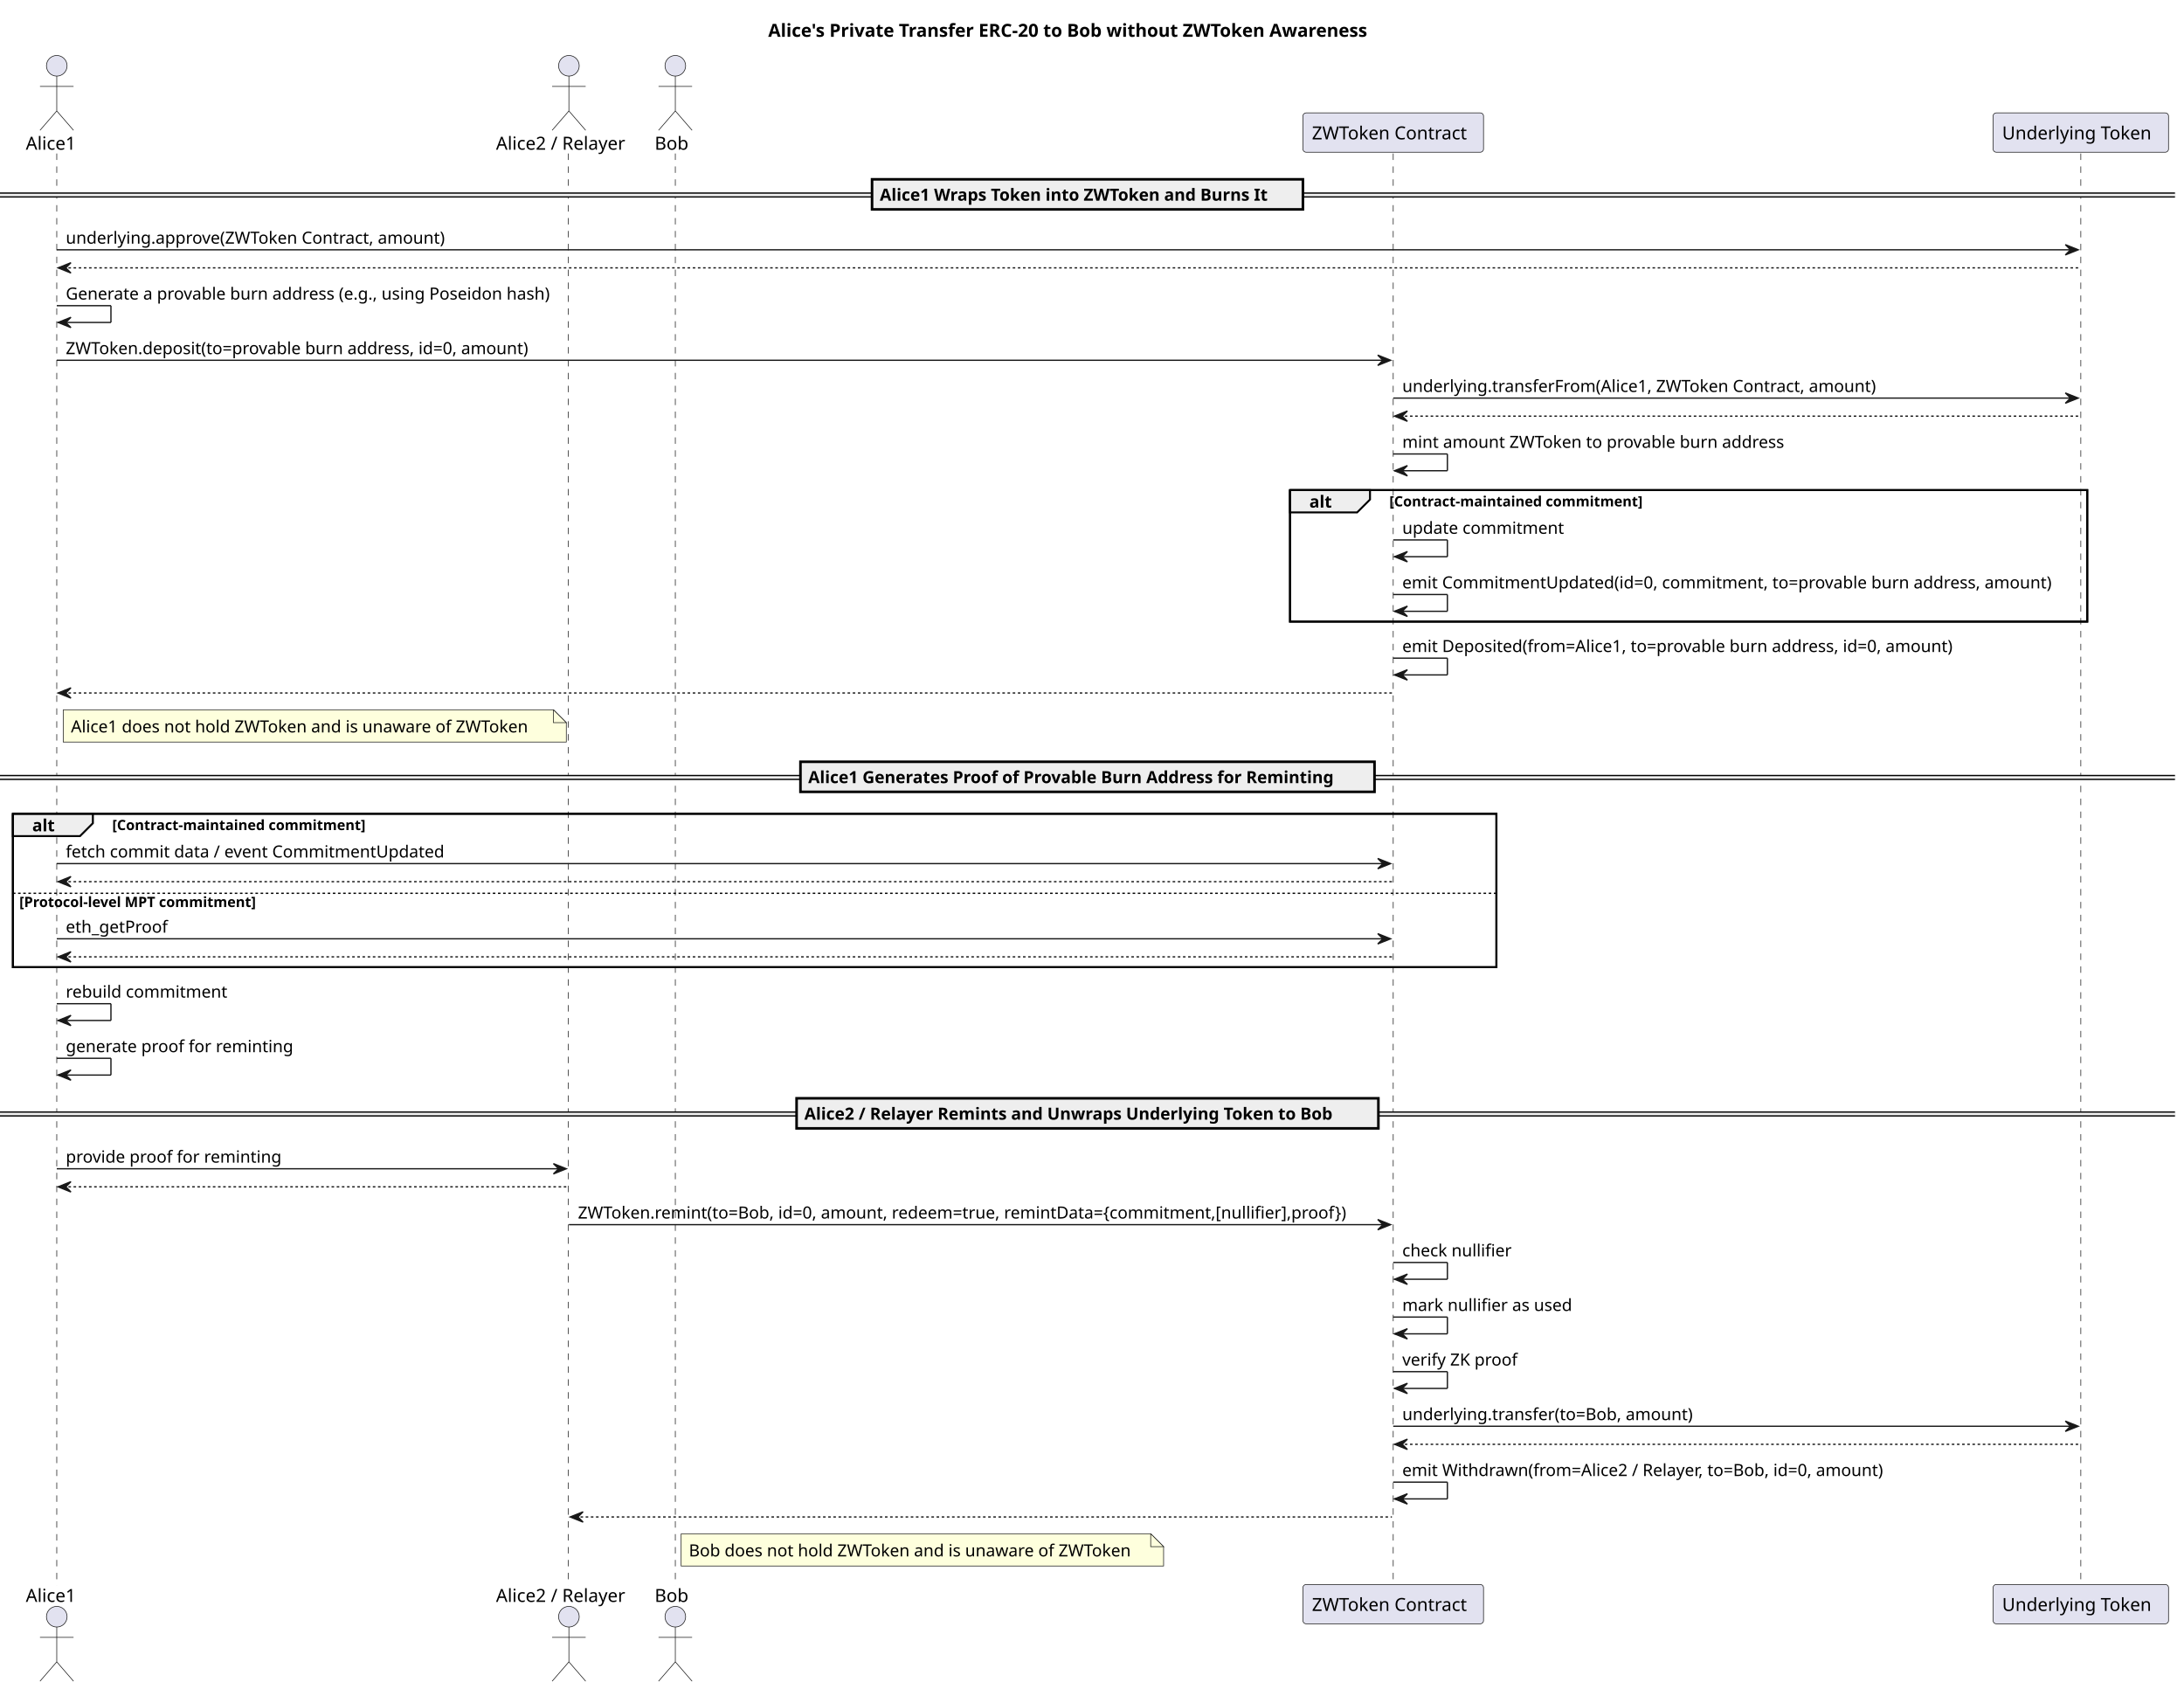
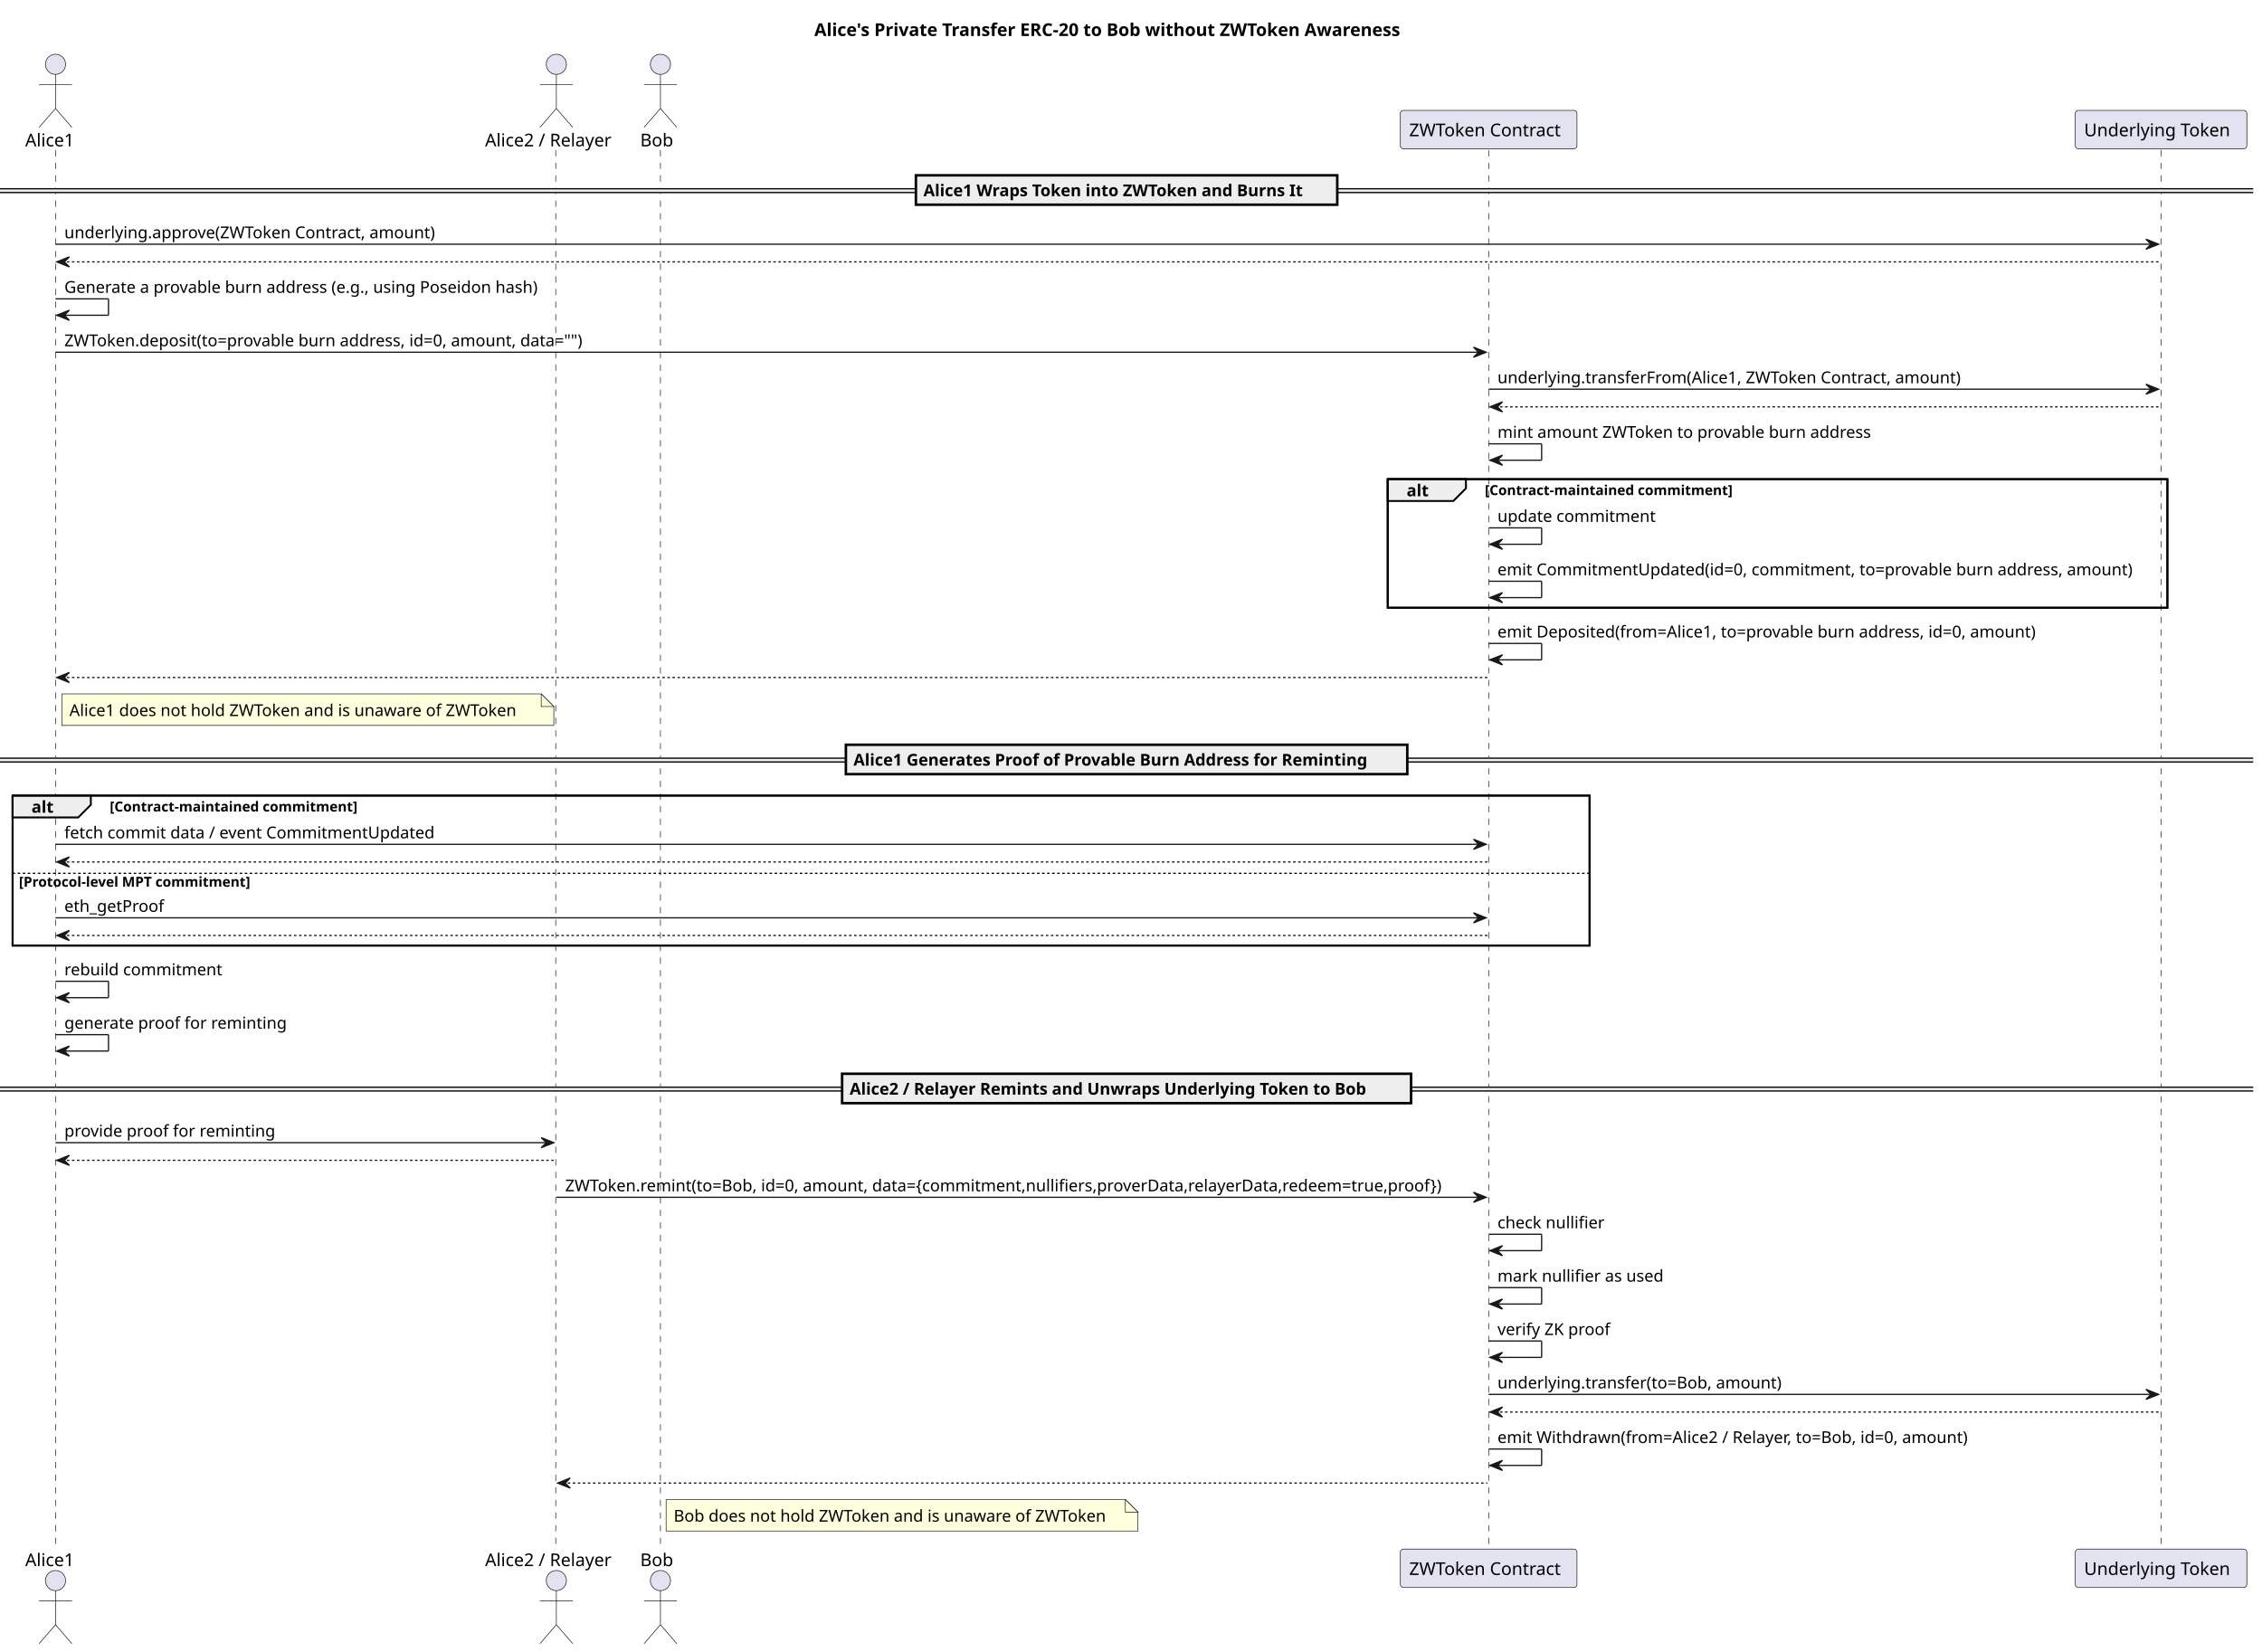
- <svg xmlns="http://www.w3.org/2000/svg" contentStyleType="text/css" height="1309px" preserveAspectRatio="none" style="width:1693px;height:1309px;background:#FFFFFF;" version="1.1" viewBox="0 0 1693 1309" width="1693px" zoomAndPan="magnify">
+ <svg xmlns="http://www.w3.org/2000/svg" contentStyleType="text/css" height="1309px" preserveAspectRatio="none" style="width:1793px;height:1309px;background:#FFFFFF;" version="1.1" viewBox="0 0 1793 1309" width="1793px" zoomAndPan="magnify">
  <defs />
  <g>
-     <text fill="#000000" font-family="sans-serif" font-size="14" font-weight="bold" lengthAdjust="spacing" textLength="494" x="595.5" y="28.535">Alice's Private Transfer ERC-20 to Bob without ZWToken Awareness</text>
-     <rect fill="none" height="101.932" style="stroke:#000000;stroke-width:1.5;" width="618" x="1000" y="379.84" />
-     <rect fill="none" height="118.887" style="stroke:#000000;stroke-width:1.5;" width="1150" x="10" y="630.703" />
+     <text fill="#000000" font-family="sans-serif" font-size="14" font-weight="bold" lengthAdjust="spacing" textLength="494" x="645.5" y="28.535">Alice's Private Transfer ERC-20 to Bob without ZWToken Awareness</text>
+     <rect fill="none" height="101.932" style="stroke:#000000;stroke-width:1.5;" width="618" x="1100" y="379.84" />
+     <rect fill="none" height="118.887" style="stroke:#000000;stroke-width:1.5;" width="1250" x="10" y="630.703" />
    <line style="stroke:#181818;stroke-width:0.5;stroke-dasharray:5.0,5.0;" x1="44" x2="44" y1="118.977" y2="1229.006" />
    <line style="stroke:#181818;stroke-width:0.5;stroke-dasharray:5.0,5.0;" x1="440.5" x2="440.5" y1="118.977" y2="1229.006" />
    <line style="stroke:#181818;stroke-width:0.5;stroke-dasharray:5.0,5.0;" x1="523.5" x2="523.5" y1="118.977" y2="1229.006" />
-     <line style="stroke:#181818;stroke-width:0.5;stroke-dasharray:5.0,5.0;" x1="1080" x2="1080" y1="118.977" y2="1229.006" />
-     <line style="stroke:#181818;stroke-width:0.5;stroke-dasharray:5.0,5.0;" x1="1613" x2="1613" y1="118.977" y2="1229.006" />
+     <line style="stroke:#181818;stroke-width:0.5;stroke-dasharray:5.0,5.0;" x1="1180" x2="1180" y1="118.977" y2="1229.006" />
+     <line style="stroke:#181818;stroke-width:0.5;stroke-dasharray:5.0,5.0;" x1="1713" x2="1713" y1="118.977" y2="1229.006" />
    <text fill="#000000" font-family="sans-serif" font-size="14" lengthAdjust="spacing" textLength="42" x="20" y="116.023">Alice1</text>
    <ellipse cx="44" cy="50.988" fill="#E2E2F0" rx="8" ry="8" style="stroke:#181818;stroke-width:0.5;" />
    <path d="M44,58.988 L44,85.988 M31,66.988 L57,66.988 M44,85.988 L31,100.988 M44,85.988 L57,100.988 " fill="none" style="stroke:#181818;stroke-width:0.5;" />
    <text fill="#000000" font-family="sans-serif" font-size="14" lengthAdjust="spacing" textLength="42" x="20" y="1241.541">Alice1</text>
    <ellipse cx="44" cy="1252.994" fill="#E2E2F0" rx="8" ry="8" style="stroke:#181818;stroke-width:0.5;" />
    <path d="M44,1260.994 L44,1287.994 M31,1268.994 L57,1268.994 M44,1287.994 L31,1302.994 M44,1287.994 L57,1302.994 " fill="none" style="stroke:#181818;stroke-width:0.5;" />
    <text fill="#000000" font-family="sans-serif" font-size="14" lengthAdjust="spacing" textLength="107" x="384.5" y="116.023">Alice2 / Relayer</text>
    <ellipse cx="441" cy="50.988" fill="#E2E2F0" rx="8" ry="8" style="stroke:#181818;stroke-width:0.5;" />
    <path d="M441,58.988 L441,85.988 M428,66.988 L454,66.988 M441,85.988 L428,100.988 M441,85.988 L454,100.988 " fill="none" style="stroke:#181818;stroke-width:0.5;" />
    <text fill="#000000" font-family="sans-serif" font-size="14" lengthAdjust="spacing" textLength="107" x="384.5" y="1241.541">Alice2 / Relayer</text>
    <ellipse cx="441" cy="1252.994" fill="#E2E2F0" rx="8" ry="8" style="stroke:#181818;stroke-width:0.5;" />
    <path d="M441,1260.994 L441,1287.994 M428,1268.994 L454,1268.994 M441,1287.994 L428,1302.994 M441,1287.994 L454,1302.994 " fill="none" style="stroke:#181818;stroke-width:0.5;" />
    <text fill="#000000" font-family="sans-serif" font-size="14" lengthAdjust="spacing" textLength="26" x="507.5" y="116.023">Bob</text>
    <ellipse cx="523.5" cy="50.988" fill="#E2E2F0" rx="8" ry="8" style="stroke:#181818;stroke-width:0.5;" />
    <path d="M523.5,58.988 L523.5,85.988 M510.5,66.988 L536.5,66.988 M523.5,85.988 L510.5,100.988 M523.5,85.988 L536.5,100.988 " fill="none" style="stroke:#181818;stroke-width:0.5;" />
    <text fill="#000000" font-family="sans-serif" font-size="14" lengthAdjust="spacing" textLength="26" x="507.5" y="1241.541">Bob</text>
    <ellipse cx="523.5" cy="1252.994" fill="#E2E2F0" rx="8" ry="8" style="stroke:#181818;stroke-width:0.5;" />
    <path d="M523.5,1260.994 L523.5,1287.994 M510.5,1268.994 L536.5,1268.994 M523.5,1287.994 L510.5,1302.994 M523.5,1287.994 L536.5,1302.994 " fill="none" style="stroke:#181818;stroke-width:0.5;" />
-     <rect fill="#E2E2F0" height="30.488" rx="2.5" ry="2.5" style="stroke:#181818;stroke-width:0.5;" width="140" x="1010" y="87.488" />
-     <text fill="#000000" font-family="sans-serif" font-size="14" lengthAdjust="spacing" textLength="126" x="1017" y="108.023">ZWToken Contract</text>
-     <rect fill="#E2E2F0" height="30.488" rx="2.5" ry="2.5" style="stroke:#181818;stroke-width:0.5;" width="140" x="1010" y="1228.006" />
-     <text fill="#000000" font-family="sans-serif" font-size="14" lengthAdjust="spacing" textLength="126" x="1017" y="1248.541">ZWToken Contract</text>
-     <rect fill="#E2E2F0" height="30.488" rx="2.5" ry="2.5" style="stroke:#181818;stroke-width:0.5;" width="136" x="1545" y="87.488" />
-     <text fill="#000000" font-family="sans-serif" font-size="14" lengthAdjust="spacing" textLength="122" x="1552" y="108.023">Underlying Token</text>
-     <rect fill="#E2E2F0" height="30.488" rx="2.5" ry="2.5" style="stroke:#181818;stroke-width:0.5;" width="136" x="1545" y="1228.006" />
-     <text fill="#000000" font-family="sans-serif" font-size="14" lengthAdjust="spacing" textLength="122" x="1552" y="1248.541">Underlying Token</text>
-     <rect fill="#EEEEEE" height="3" style="stroke:#EEEEEE;stroke-width:1.0;" width="1686" x="0" y="149.632" />
-     <line style="stroke:#000000;stroke-width:1.0;" x1="0" x2="1686" y1="149.632" y2="149.632" />
-     <line style="stroke:#000000;stroke-width:1.0;" x1="0" x2="1686" y1="152.632" y2="152.632" />
-     <rect fill="#EEEEEE" height="23.311" style="stroke:#000000;stroke-width:2.0;" width="334" x="676" y="138.977" />
-     <text fill="#000000" font-family="sans-serif" font-size="13" font-weight="bold" lengthAdjust="spacing" textLength="316" x="682" y="155.545">Alice1 Wraps Token into ZWToken and Burns It</text>
-     <polygon fill="#181818" points="1601,189.598,1611,193.598,1601,197.598,1605,193.598" style="stroke:#181818;stroke-width:1.0;" />
-     <line style="stroke:#181818;stroke-width:1.0;" x1="44" x2="1607" y1="193.598" y2="193.598" />
+     <rect fill="#E2E2F0" height="30.488" rx="2.5" ry="2.5" style="stroke:#181818;stroke-width:0.5;" width="140" x="1110" y="87.488" />
+     <text fill="#000000" font-family="sans-serif" font-size="14" lengthAdjust="spacing" textLength="126" x="1117" y="108.023">ZWToken Contract</text>
+     <rect fill="#E2E2F0" height="30.488" rx="2.5" ry="2.5" style="stroke:#181818;stroke-width:0.5;" width="140" x="1110" y="1228.006" />
+     <text fill="#000000" font-family="sans-serif" font-size="14" lengthAdjust="spacing" textLength="126" x="1117" y="1248.541">ZWToken Contract</text>
+     <rect fill="#E2E2F0" height="30.488" rx="2.5" ry="2.5" style="stroke:#181818;stroke-width:0.5;" width="136" x="1645" y="87.488" />
+     <text fill="#000000" font-family="sans-serif" font-size="14" lengthAdjust="spacing" textLength="122" x="1652" y="108.023">Underlying Token</text>
+     <rect fill="#E2E2F0" height="30.488" rx="2.5" ry="2.5" style="stroke:#181818;stroke-width:0.5;" width="136" x="1645" y="1228.006" />
+     <text fill="#000000" font-family="sans-serif" font-size="14" lengthAdjust="spacing" textLength="122" x="1652" y="1248.541">Underlying Token</text>
+     <rect fill="#EEEEEE" height="3" style="stroke:#EEEEEE;stroke-width:1.0;" width="1786" x="0" y="149.632" />
+     <line style="stroke:#000000;stroke-width:1.0;" x1="0" x2="1786" y1="149.632" y2="149.632" />
+     <line style="stroke:#000000;stroke-width:1.0;" x1="0" x2="1786" y1="152.632" y2="152.632" />
+     <rect fill="#EEEEEE" height="23.311" style="stroke:#000000;stroke-width:2.0;" width="334" x="726" y="138.977" />
+     <text fill="#000000" font-family="sans-serif" font-size="13" font-weight="bold" lengthAdjust="spacing" textLength="316" x="732" y="155.545">Alice1 Wraps Token into ZWToken and Burns It</text>
+     <polygon fill="#181818" points="1701,189.598,1711,193.598,1701,197.598,1705,193.598" style="stroke:#181818;stroke-width:1.0;" />
+     <line style="stroke:#181818;stroke-width:1.0;" x1="44" x2="1707" y1="193.598" y2="193.598" />
    <text fill="#000000" font-family="sans-serif" font-size="13" lengthAdjust="spacing" textLength="301" x="51" y="188.856">underlying.approve(ZWToken Contract, amount)</text>
    <polygon fill="#181818" points="55,203.598,45,207.598,55,211.598,51,207.598" style="stroke:#181818;stroke-width:1.0;" />
-     <line style="stroke:#181818;stroke-width:1.0;stroke-dasharray:2.0,2.0;" x1="49" x2="1612" y1="207.598" y2="207.598" />
+     <line style="stroke:#181818;stroke-width:1.0;stroke-dasharray:2.0,2.0;" x1="49" x2="1712" y1="207.598" y2="207.598" />
    <line style="stroke:#181818;stroke-width:1.0;" x1="44" x2="86" y1="236.908" y2="236.908" />
    <line style="stroke:#181818;stroke-width:1.0;" x1="86" x2="86" y1="236.908" y2="249.908" />
    <line style="stroke:#181818;stroke-width:1.0;" x1="45" x2="86" y1="249.908" y2="249.908" />
    <polygon fill="#181818" points="55,245.908,45,249.908,55,253.908,51,249.908" style="stroke:#181818;stroke-width:1.0;" />
    <text fill="#000000" font-family="sans-serif" font-size="13" lengthAdjust="spacing" textLength="383" x="51" y="232.166">Generate a provable burn address (e.g., using Poseidon hash)</text>
-     <polygon fill="#181818" points="1068,275.219,1078,279.219,1068,283.219,1072,279.219" style="stroke:#181818;stroke-width:1.0;" />
-     <line style="stroke:#181818;stroke-width:1.0;" x1="44" x2="1074" y1="279.219" y2="279.219" />
-     <text fill="#000000" font-family="sans-serif" font-size="13" lengthAdjust="spacing" textLength="374" x="51" y="274.477">ZWToken.deposit(to=provable burn address, id=0, amount)</text>
-     <polygon fill="#181818" points="1601,304.529,1611,308.529,1601,312.529,1605,308.529" style="stroke:#181818;stroke-width:1.0;" />
-     <line style="stroke:#181818;stroke-width:1.0;" x1="1080" x2="1607" y1="308.529" y2="308.529" />
-     <text fill="#000000" font-family="sans-serif" font-size="13" lengthAdjust="spacing" textLength="379" x="1087" y="303.787">underlying.transferFrom(Alice1, ZWToken Contract, amount)</text>
-     <polygon fill="#181818" points="1091,318.529,1081,322.529,1091,326.529,1087,322.529" style="stroke:#181818;stroke-width:1.0;" />
-     <line style="stroke:#181818;stroke-width:1.0;stroke-dasharray:2.0,2.0;" x1="1085" x2="1612" y1="322.529" y2="322.529" />
-     <line style="stroke:#181818;stroke-width:1.0;" x1="1080" x2="1122" y1="351.84" y2="351.84" />
-     <line style="stroke:#181818;stroke-width:1.0;" x1="1122" x2="1122" y1="351.84" y2="364.84" />
-     <line style="stroke:#181818;stroke-width:1.0;" x1="1081" x2="1122" y1="364.84" y2="364.84" />
-     <polygon fill="#181818" points="1091,360.84,1081,364.84,1091,368.84,1087,364.84" style="stroke:#181818;stroke-width:1.0;" />
-     <text fill="#000000" font-family="sans-serif" font-size="13" lengthAdjust="spacing" textLength="304" x="1087" y="347.098">mint amount ZWToken to provable burn address</text>
-     <path d="M1000,379.84 L1062,379.84 L1062,387.15 L1052,397.15 L1000,397.15 L1000,379.84 " fill="#EEEEEE" style="stroke:#000000;stroke-width:1.5;" />
-     <rect fill="none" height="101.932" style="stroke:#000000;stroke-width:1.5;" width="618" x="1000" y="379.84" />
-     <text fill="#000000" font-family="sans-serif" font-size="13" font-weight="bold" lengthAdjust="spacing" textLength="17" x="1015" y="393.408">alt</text>
-     <text fill="#000000" font-family="sans-serif" font-size="11" font-weight="bold" lengthAdjust="spacing" textLength="199" x="1077" y="392.475">[Contract-maintained commitment]</text>
-     <line style="stroke:#181818;stroke-width:1.0;" x1="1080" x2="1122" y1="418.461" y2="418.461" />
-     <line style="stroke:#181818;stroke-width:1.0;" x1="1122" x2="1122" y1="418.461" y2="431.461" />
-     <line style="stroke:#181818;stroke-width:1.0;" x1="1081" x2="1122" y1="431.461" y2="431.461" />
-     <polygon fill="#181818" points="1091,427.461,1081,431.461,1091,435.461,1087,431.461" style="stroke:#181818;stroke-width:1.0;" />
-     <text fill="#000000" font-family="sans-serif" font-size="13" lengthAdjust="spacing" textLength="127" x="1087" y="413.719">update commitment</text>
-     <line style="stroke:#181818;stroke-width:1.0;" x1="1080" x2="1122" y1="460.772" y2="460.772" />
-     <line style="stroke:#181818;stroke-width:1.0;" x1="1122" x2="1122" y1="460.772" y2="473.772" />
-     <line style="stroke:#181818;stroke-width:1.0;" x1="1081" x2="1122" y1="473.772" y2="473.772" />
-     <polygon fill="#181818" points="1091,469.772,1081,473.772,1091,477.772,1087,473.772" style="stroke:#181818;stroke-width:1.0;" />
-     <text fill="#000000" font-family="sans-serif" font-size="13" lengthAdjust="spacing" textLength="519" x="1087" y="456.029">emit CommitmentUpdated(id=0, commitment, to=provable burn address, amount)</text>
-     <line style="stroke:#181818;stroke-width:1.0;" x1="1080" x2="1122" y1="510.082" y2="510.082" />
-     <line style="stroke:#181818;stroke-width:1.0;" x1="1122" x2="1122" y1="510.082" y2="523.082" />
-     <line style="stroke:#181818;stroke-width:1.0;" x1="1081" x2="1122" y1="523.082" y2="523.082" />
-     <polygon fill="#181818" points="1091,519.082,1081,523.082,1091,527.082,1087,523.082" style="stroke:#181818;stroke-width:1.0;" />
-     <text fill="#000000" font-family="sans-serif" font-size="13" lengthAdjust="spacing" textLength="448" x="1087" y="505.34">emit Deposited(from=Alice1, to=provable burn address, id=0, amount)</text>
+     <polygon fill="#181818" points="1168,275.219,1178,279.219,1168,283.219,1172,279.219" style="stroke:#181818;stroke-width:1.0;" />
+     <line style="stroke:#181818;stroke-width:1.0;" x1="44" x2="1174" y1="279.219" y2="279.219" />
+     <text fill="#000000" font-family="sans-serif" font-size="13" lengthAdjust="spacing" textLength="429" x="51" y="274.477">ZWToken.deposit(to=provable burn address, id=0, amount, data="")</text>
+     <polygon fill="#181818" points="1701,304.529,1711,308.529,1701,312.529,1705,308.529" style="stroke:#181818;stroke-width:1.0;" />
+     <line style="stroke:#181818;stroke-width:1.0;" x1="1180" x2="1707" y1="308.529" y2="308.529" />
+     <text fill="#000000" font-family="sans-serif" font-size="13" lengthAdjust="spacing" textLength="379" x="1187" y="303.787">underlying.transferFrom(Alice1, ZWToken Contract, amount)</text>
+     <polygon fill="#181818" points="1191,318.529,1181,322.529,1191,326.529,1187,322.529" style="stroke:#181818;stroke-width:1.0;" />
+     <line style="stroke:#181818;stroke-width:1.0;stroke-dasharray:2.0,2.0;" x1="1185" x2="1712" y1="322.529" y2="322.529" />
+     <line style="stroke:#181818;stroke-width:1.0;" x1="1180" x2="1222" y1="351.84" y2="351.84" />
+     <line style="stroke:#181818;stroke-width:1.0;" x1="1222" x2="1222" y1="351.84" y2="364.84" />
+     <line style="stroke:#181818;stroke-width:1.0;" x1="1181" x2="1222" y1="364.84" y2="364.84" />
+     <polygon fill="#181818" points="1191,360.84,1181,364.84,1191,368.84,1187,364.84" style="stroke:#181818;stroke-width:1.0;" />
+     <text fill="#000000" font-family="sans-serif" font-size="13" lengthAdjust="spacing" textLength="304" x="1187" y="347.098">mint amount ZWToken to provable burn address</text>
+     <path d="M1100,379.84 L1162,379.84 L1162,387.15 L1152,397.15 L1100,397.15 L1100,379.84 " fill="#EEEEEE" style="stroke:#000000;stroke-width:1.5;" />
+     <rect fill="none" height="101.932" style="stroke:#000000;stroke-width:1.5;" width="618" x="1100" y="379.84" />
+     <text fill="#000000" font-family="sans-serif" font-size="13" font-weight="bold" lengthAdjust="spacing" textLength="17" x="1115" y="393.408">alt</text>
+     <text fill="#000000" font-family="sans-serif" font-size="11" font-weight="bold" lengthAdjust="spacing" textLength="199" x="1177" y="392.475">[Contract-maintained commitment]</text>
+     <line style="stroke:#181818;stroke-width:1.0;" x1="1180" x2="1222" y1="418.461" y2="418.461" />
+     <line style="stroke:#181818;stroke-width:1.0;" x1="1222" x2="1222" y1="418.461" y2="431.461" />
+     <line style="stroke:#181818;stroke-width:1.0;" x1="1181" x2="1222" y1="431.461" y2="431.461" />
+     <polygon fill="#181818" points="1191,427.461,1181,431.461,1191,435.461,1187,431.461" style="stroke:#181818;stroke-width:1.0;" />
+     <text fill="#000000" font-family="sans-serif" font-size="13" lengthAdjust="spacing" textLength="127" x="1187" y="413.719">update commitment</text>
+     <line style="stroke:#181818;stroke-width:1.0;" x1="1180" x2="1222" y1="460.772" y2="460.772" />
+     <line style="stroke:#181818;stroke-width:1.0;" x1="1222" x2="1222" y1="460.772" y2="473.772" />
+     <line style="stroke:#181818;stroke-width:1.0;" x1="1181" x2="1222" y1="473.772" y2="473.772" />
+     <polygon fill="#181818" points="1191,469.772,1181,473.772,1191,477.772,1187,473.772" style="stroke:#181818;stroke-width:1.0;" />
+     <text fill="#000000" font-family="sans-serif" font-size="13" lengthAdjust="spacing" textLength="519" x="1187" y="456.029">emit CommitmentUpdated(id=0, commitment, to=provable burn address, amount)</text>
+     <line style="stroke:#181818;stroke-width:1.0;" x1="1180" x2="1222" y1="510.082" y2="510.082" />
+     <line style="stroke:#181818;stroke-width:1.0;" x1="1222" x2="1222" y1="510.082" y2="523.082" />
+     <line style="stroke:#181818;stroke-width:1.0;" x1="1181" x2="1222" y1="523.082" y2="523.082" />
+     <polygon fill="#181818" points="1191,519.082,1181,523.082,1191,527.082,1187,523.082" style="stroke:#181818;stroke-width:1.0;" />
+     <text fill="#000000" font-family="sans-serif" font-size="13" lengthAdjust="spacing" textLength="448" x="1187" y="505.34">emit Deposited(from=Alice1, to=provable burn address, id=0, amount)</text>
    <polygon fill="#181818" points="55,533.082,45,537.082,55,541.082,51,537.082" style="stroke:#181818;stroke-width:1.0;" />
-     <line style="stroke:#181818;stroke-width:1.0;stroke-dasharray:2.0,2.0;" x1="49" x2="1079" y1="537.082" y2="537.082" />
+     <line style="stroke:#181818;stroke-width:1.0;stroke-dasharray:2.0,2.0;" x1="49" x2="1179" y1="537.082" y2="537.082" />
    <path d="M49,550.082 L49,575.082 L439,575.082 L439,560.082 L429,550.082 L49,550.082 " fill="#FEFFDD" style="stroke:#181818;stroke-width:0.5;" />
    <path d="M429,550.082 L429,560.082 L439,560.082 L429,550.082 " fill="#FEFFDD" style="stroke:#181818;stroke-width:0.5;" />
    <text fill="#000000" font-family="sans-serif" font-size="13" lengthAdjust="spacing" textLength="369" x="55" y="567.65">Alice1 does not hold ZWToken and is unaware of ZWToken</text>
-     <rect fill="#EEEEEE" height="3" style="stroke:#EEEEEE;stroke-width:1.0;" width="1686" x="0" y="601.048" />
-     <line style="stroke:#000000;stroke-width:1.0;" x1="0" x2="1686" y1="601.048" y2="601.048" />
-     <line style="stroke:#000000;stroke-width:1.0;" x1="0" x2="1686" y1="604.048" y2="604.048" />
-     <rect fill="#EEEEEE" height="23.311" style="stroke:#000000;stroke-width:2.0;" width="445" x="620.5" y="590.393" />
-     <text fill="#000000" font-family="sans-serif" font-size="13" font-weight="bold" lengthAdjust="spacing" textLength="427" x="626.5" y="606.961">Alice1 Generates Proof of Provable Burn Address for Reminting</text>
+     <rect fill="#EEEEEE" height="3" style="stroke:#EEEEEE;stroke-width:1.0;" width="1786" x="0" y="601.048" />
+     <line style="stroke:#000000;stroke-width:1.0;" x1="0" x2="1786" y1="601.048" y2="601.048" />
+     <line style="stroke:#000000;stroke-width:1.0;" x1="0" x2="1786" y1="604.048" y2="604.048" />
+     <rect fill="#EEEEEE" height="23.311" style="stroke:#000000;stroke-width:2.0;" width="445" x="670.5" y="590.393" />
+     <text fill="#000000" font-family="sans-serif" font-size="13" font-weight="bold" lengthAdjust="spacing" textLength="427" x="676.5" y="606.961">Alice1 Generates Proof of Provable Burn Address for Reminting</text>
    <path d="M10,630.703 L72,630.703 L72,638.014 L62,648.014 L10,648.014 L10,630.703 " fill="#EEEEEE" style="stroke:#000000;stroke-width:1.5;" />
-     <rect fill="none" height="118.887" style="stroke:#000000;stroke-width:1.5;" width="1150" x="10" y="630.703" />
+     <rect fill="none" height="118.887" style="stroke:#000000;stroke-width:1.5;" width="1250" x="10" y="630.703" />
    <text fill="#000000" font-family="sans-serif" font-size="13" font-weight="bold" lengthAdjust="spacing" textLength="17" x="25" y="644.271">alt</text>
    <text fill="#000000" font-family="sans-serif" font-size="11" font-weight="bold" lengthAdjust="spacing" textLength="199" x="87" y="643.338">[Contract-maintained commitment]</text>
-     <polygon fill="#181818" points="1068,665.324,1078,669.324,1068,673.324,1072,669.324" style="stroke:#181818;stroke-width:1.0;" />
-     <line style="stroke:#181818;stroke-width:1.0;" x1="44" x2="1074" y1="669.324" y2="669.324" />
+     <polygon fill="#181818" points="1168,665.324,1178,669.324,1168,673.324,1172,669.324" style="stroke:#181818;stroke-width:1.0;" />
+     <line style="stroke:#181818;stroke-width:1.0;" x1="44" x2="1174" y1="669.324" y2="669.324" />
    <text fill="#000000" font-family="sans-serif" font-size="13" lengthAdjust="spacing" textLength="302" x="51" y="664.582">fetch commit data / event CommitmentUpdated</text>
    <polygon fill="#181818" points="55,679.324,45,683.324,55,687.324,51,683.324" style="stroke:#181818;stroke-width:1.0;" />
-     <line style="stroke:#181818;stroke-width:1.0;stroke-dasharray:2.0,2.0;" x1="49" x2="1079" y1="683.324" y2="683.324" />
-     <line style="stroke:#000000;stroke-width:1.0;stroke-dasharray:2.0,2.0;" x1="10" x2="1160" y1="692.324" y2="692.324" />
+     <line style="stroke:#181818;stroke-width:1.0;stroke-dasharray:2.0,2.0;" x1="49" x2="1179" y1="683.324" y2="683.324" />
+     <line style="stroke:#000000;stroke-width:1.0;stroke-dasharray:2.0,2.0;" x1="10" x2="1260" y1="692.324" y2="692.324" />
    <text fill="#000000" font-family="sans-serif" font-size="11" font-weight="bold" lengthAdjust="spacing" textLength="193" x="15" y="702.959">[Protocol-level MPT commitment]</text>
-     <polygon fill="#181818" points="1068,723.59,1078,727.59,1068,731.59,1072,727.59" style="stroke:#181818;stroke-width:1.0;" />
-     <line style="stroke:#181818;stroke-width:1.0;" x1="44" x2="1074" y1="727.59" y2="727.59" />
+     <polygon fill="#181818" points="1168,723.59,1178,727.59,1168,731.59,1172,727.59" style="stroke:#181818;stroke-width:1.0;" />
+     <line style="stroke:#181818;stroke-width:1.0;" x1="44" x2="1174" y1="727.59" y2="727.59" />
    <text fill="#000000" font-family="sans-serif" font-size="13" lengthAdjust="spacing" textLength="80" x="51" y="722.848">eth_getProof</text>
    <polygon fill="#181818" points="55,737.59,45,741.59,55,745.59,51,741.59" style="stroke:#181818;stroke-width:1.0;" />
-     <line style="stroke:#181818;stroke-width:1.0;stroke-dasharray:2.0,2.0;" x1="49" x2="1079" y1="741.59" y2="741.59" />
+     <line style="stroke:#181818;stroke-width:1.0;stroke-dasharray:2.0,2.0;" x1="49" x2="1179" y1="741.59" y2="741.59" />
    <line style="stroke:#181818;stroke-width:1.0;" x1="44" x2="86" y1="777.9" y2="777.9" />
    <line style="stroke:#181818;stroke-width:1.0;" x1="86" x2="86" y1="777.9" y2="790.9" />
    <line style="stroke:#181818;stroke-width:1.0;" x1="45" x2="86" y1="790.9" y2="790.9" />
    <polygon fill="#181818" points="55,786.9,45,790.9,55,794.9,51,790.9" style="stroke:#181818;stroke-width:1.0;" />
    <text fill="#000000" font-family="sans-serif" font-size="13" lengthAdjust="spacing" textLength="128" x="51" y="773.158">rebuild commitment</text>
    <line style="stroke:#181818;stroke-width:1.0;" x1="44" x2="86" y1="820.211" y2="820.211" />
    <line style="stroke:#181818;stroke-width:1.0;" x1="86" x2="86" y1="820.211" y2="833.211" />
    <line style="stroke:#181818;stroke-width:1.0;" x1="45" x2="86" y1="833.211" y2="833.211" />
    <polygon fill="#181818" points="55,829.211,45,833.211,55,837.211,51,833.211" style="stroke:#181818;stroke-width:1.0;" />
    <text fill="#000000" font-family="sans-serif" font-size="13" lengthAdjust="spacing" textLength="179" x="51" y="815.469">generate proof for reminting</text>
-     <rect fill="#EEEEEE" height="3" style="stroke:#EEEEEE;stroke-width:1.0;" width="1686" x="0" y="861.866" />
-     <line style="stroke:#000000;stroke-width:1.0;" x1="0" x2="1686" y1="861.866" y2="861.866" />
-     <line style="stroke:#000000;stroke-width:1.0;" x1="0" x2="1686" y1="864.866" y2="864.866" />
-     <rect fill="#EEEEEE" height="23.311" style="stroke:#000000;stroke-width:2.0;" width="451" x="617.5" y="851.211" />
-     <text fill="#000000" font-family="sans-serif" font-size="13" font-weight="bold" lengthAdjust="spacing" textLength="433" x="623.5" y="867.779">Alice2 / Relayer Remints and Unwraps Underlying Token to Bob</text>
+     <rect fill="#EEEEEE" height="3" style="stroke:#EEEEEE;stroke-width:1.0;" width="1786" x="0" y="861.866" />
+     <line style="stroke:#000000;stroke-width:1.0;" x1="0" x2="1786" y1="861.866" y2="861.866" />
+     <line style="stroke:#000000;stroke-width:1.0;" x1="0" x2="1786" y1="864.866" y2="864.866" />
+     <rect fill="#EEEEEE" height="23.311" style="stroke:#000000;stroke-width:2.0;" width="451" x="667.5" y="851.211" />
+     <text fill="#000000" font-family="sans-serif" font-size="13" font-weight="bold" lengthAdjust="spacing" textLength="433" x="673.5" y="867.779">Alice2 / Relayer Remints and Unwraps Underlying Token to Bob</text>
    <polygon fill="#181818" points="429,901.832,439,905.832,429,909.832,433,905.832" style="stroke:#181818;stroke-width:1.0;" />
    <line style="stroke:#181818;stroke-width:1.0;" x1="44" x2="435" y1="905.832" y2="905.832" />
    <text fill="#000000" font-family="sans-serif" font-size="13" lengthAdjust="spacing" textLength="172" x="51" y="901.09">provide proof for reminting</text>
    <polygon fill="#181818" points="55,915.832,45,919.832,55,923.832,51,919.832" style="stroke:#181818;stroke-width:1.0;" />
    <line style="stroke:#181818;stroke-width:1.0;stroke-dasharray:2.0,2.0;" x1="49" x2="440" y1="919.832" y2="919.832" />
-     <polygon fill="#181818" points="1068,945.143,1078,949.143,1068,953.143,1072,949.143" style="stroke:#181818;stroke-width:1.0;" />
-     <line style="stroke:#181818;stroke-width:1.0;" x1="441" x2="1074" y1="949.143" y2="949.143" />
-     <text fill="#000000" font-family="sans-serif" font-size="13" lengthAdjust="spacing" textLength="615" x="448" y="944.4">ZWToken.remint(to=Bob, id=0, amount, redeem=true, remintData={commitment,[nullifier],proof})</text>
-     <line style="stroke:#181818;stroke-width:1.0;" x1="1080" x2="1122" y1="978.453" y2="978.453" />
-     <line style="stroke:#181818;stroke-width:1.0;" x1="1122" x2="1122" y1="978.453" y2="991.453" />
-     <line style="stroke:#181818;stroke-width:1.0;" x1="1081" x2="1122" y1="991.453" y2="991.453" />
-     <polygon fill="#181818" points="1091,987.453,1081,991.453,1091,995.453,1087,991.453" style="stroke:#181818;stroke-width:1.0;" />
-     <text fill="#000000" font-family="sans-serif" font-size="13" lengthAdjust="spacing" textLength="90" x="1087" y="973.711">check nullifier</text>
-     <line style="stroke:#181818;stroke-width:1.0;" x1="1080" x2="1122" y1="1020.764" y2="1020.764" />
-     <line style="stroke:#181818;stroke-width:1.0;" x1="1122" x2="1122" y1="1020.764" y2="1033.764" />
-     <line style="stroke:#181818;stroke-width:1.0;" x1="1081" x2="1122" y1="1033.764" y2="1033.764" />
-     <polygon fill="#181818" points="1091,1029.764,1081,1033.764,1091,1037.764,1087,1033.764" style="stroke:#181818;stroke-width:1.0;" />
-     <text fill="#000000" font-family="sans-serif" font-size="13" lengthAdjust="spacing" textLength="137" x="1087" y="1016.021">mark nullifier as used</text>
-     <line style="stroke:#181818;stroke-width:1.0;" x1="1080" x2="1122" y1="1063.074" y2="1063.074" />
-     <line style="stroke:#181818;stroke-width:1.0;" x1="1122" x2="1122" y1="1063.074" y2="1076.074" />
-     <line style="stroke:#181818;stroke-width:1.0;" x1="1081" x2="1122" y1="1076.074" y2="1076.074" />
-     <polygon fill="#181818" points="1091,1072.074,1081,1076.074,1091,1080.074,1087,1076.074" style="stroke:#181818;stroke-width:1.0;" />
-     <text fill="#000000" font-family="sans-serif" font-size="13" lengthAdjust="spacing" textLength="93" x="1087" y="1058.332">verify ZK proof</text>
-     <polygon fill="#181818" points="1601,1101.385,1611,1105.385,1601,1109.385,1605,1105.385" style="stroke:#181818;stroke-width:1.0;" />
-     <line style="stroke:#181818;stroke-width:1.0;" x1="1080" x2="1607" y1="1105.385" y2="1105.385" />
-     <text fill="#000000" font-family="sans-serif" font-size="13" lengthAdjust="spacing" textLength="230" x="1087" y="1100.643">underlying.transfer(to=Bob, amount)</text>
-     <polygon fill="#181818" points="1091,1115.385,1081,1119.385,1091,1123.385,1087,1119.385" style="stroke:#181818;stroke-width:1.0;" />
-     <line style="stroke:#181818;stroke-width:1.0;stroke-dasharray:2.0,2.0;" x1="1085" x2="1612" y1="1119.385" y2="1119.385" />
-     <line style="stroke:#181818;stroke-width:1.0;" x1="1080" x2="1122" y1="1148.695" y2="1148.695" />
-     <line style="stroke:#181818;stroke-width:1.0;" x1="1122" x2="1122" y1="1148.695" y2="1161.695" />
-     <line style="stroke:#181818;stroke-width:1.0;" x1="1081" x2="1122" y1="1161.695" y2="1161.695" />
-     <polygon fill="#181818" points="1091,1157.695,1081,1161.695,1091,1165.695,1087,1161.695" style="stroke:#181818;stroke-width:1.0;" />
-     <text fill="#000000" font-family="sans-serif" font-size="13" lengthAdjust="spacing" textLength="393" x="1087" y="1143.953">emit Withdrawn(from=Alice2 / Relayer, to=Bob, id=0, amount)</text>
+     <polygon fill="#181818" points="1168,945.143,1178,949.143,1168,953.143,1172,949.143" style="stroke:#181818;stroke-width:1.0;" />
+     <line style="stroke:#181818;stroke-width:1.0;" x1="441" x2="1174" y1="949.143" y2="949.143" />
+     <text fill="#000000" font-family="sans-serif" font-size="13" lengthAdjust="spacing" textLength="715" x="448" y="944.4">ZWToken.remint(to=Bob, id=0, amount, data={commitment,nullifiers,proverData,relayerData,redeem=true,proof})</text>
+     <line style="stroke:#181818;stroke-width:1.0;" x1="1180" x2="1222" y1="978.453" y2="978.453" />
+     <line style="stroke:#181818;stroke-width:1.0;" x1="1222" x2="1222" y1="978.453" y2="991.453" />
+     <line style="stroke:#181818;stroke-width:1.0;" x1="1181" x2="1222" y1="991.453" y2="991.453" />
+     <polygon fill="#181818" points="1191,987.453,1181,991.453,1191,995.453,1187,991.453" style="stroke:#181818;stroke-width:1.0;" />
+     <text fill="#000000" font-family="sans-serif" font-size="13" lengthAdjust="spacing" textLength="90" x="1187" y="973.711">check nullifier</text>
+     <line style="stroke:#181818;stroke-width:1.0;" x1="1180" x2="1222" y1="1020.764" y2="1020.764" />
+     <line style="stroke:#181818;stroke-width:1.0;" x1="1222" x2="1222" y1="1020.764" y2="1033.764" />
+     <line style="stroke:#181818;stroke-width:1.0;" x1="1181" x2="1222" y1="1033.764" y2="1033.764" />
+     <polygon fill="#181818" points="1191,1029.764,1181,1033.764,1191,1037.764,1187,1033.764" style="stroke:#181818;stroke-width:1.0;" />
+     <text fill="#000000" font-family="sans-serif" font-size="13" lengthAdjust="spacing" textLength="137" x="1187" y="1016.021">mark nullifier as used</text>
+     <line style="stroke:#181818;stroke-width:1.0;" x1="1180" x2="1222" y1="1063.074" y2="1063.074" />
+     <line style="stroke:#181818;stroke-width:1.0;" x1="1222" x2="1222" y1="1063.074" y2="1076.074" />
+     <line style="stroke:#181818;stroke-width:1.0;" x1="1181" x2="1222" y1="1076.074" y2="1076.074" />
+     <polygon fill="#181818" points="1191,1072.074,1181,1076.074,1191,1080.074,1187,1076.074" style="stroke:#181818;stroke-width:1.0;" />
+     <text fill="#000000" font-family="sans-serif" font-size="13" lengthAdjust="spacing" textLength="93" x="1187" y="1058.332">verify ZK proof</text>
+     <polygon fill="#181818" points="1701,1101.385,1711,1105.385,1701,1109.385,1705,1105.385" style="stroke:#181818;stroke-width:1.0;" />
+     <line style="stroke:#181818;stroke-width:1.0;" x1="1180" x2="1707" y1="1105.385" y2="1105.385" />
+     <text fill="#000000" font-family="sans-serif" font-size="13" lengthAdjust="spacing" textLength="230" x="1187" y="1100.643">underlying.transfer(to=Bob, amount)</text>
+     <polygon fill="#181818" points="1191,1115.385,1181,1119.385,1191,1123.385,1187,1119.385" style="stroke:#181818;stroke-width:1.0;" />
+     <line style="stroke:#181818;stroke-width:1.0;stroke-dasharray:2.0,2.0;" x1="1185" x2="1712" y1="1119.385" y2="1119.385" />
+     <line style="stroke:#181818;stroke-width:1.0;" x1="1180" x2="1222" y1="1148.695" y2="1148.695" />
+     <line style="stroke:#181818;stroke-width:1.0;" x1="1222" x2="1222" y1="1148.695" y2="1161.695" />
+     <line style="stroke:#181818;stroke-width:1.0;" x1="1181" x2="1222" y1="1161.695" y2="1161.695" />
+     <polygon fill="#181818" points="1191,1157.695,1181,1161.695,1191,1165.695,1187,1161.695" style="stroke:#181818;stroke-width:1.0;" />
+     <text fill="#000000" font-family="sans-serif" font-size="13" lengthAdjust="spacing" textLength="393" x="1187" y="1143.953">emit Withdrawn(from=Alice2 / Relayer, to=Bob, id=0, amount)</text>
    <polygon fill="#181818" points="452,1171.695,442,1175.695,452,1179.695,448,1175.695" style="stroke:#181818;stroke-width:1.0;" />
-     <line style="stroke:#181818;stroke-width:1.0;stroke-dasharray:2.0,2.0;" x1="446" x2="1079" y1="1175.695" y2="1175.695" />
+     <line style="stroke:#181818;stroke-width:1.0;stroke-dasharray:2.0,2.0;" x1="446" x2="1179" y1="1175.695" y2="1175.695" />
    <path d="M528,1188.695 L528,1213.695 L902,1213.695 L902,1198.695 L892,1188.695 L528,1188.695 " fill="#FEFFDD" style="stroke:#181818;stroke-width:0.5;" />
    <path d="M892,1188.695 L892,1198.695 L902,1198.695 L892,1188.695 " fill="#FEFFDD" style="stroke:#181818;stroke-width:0.5;" />
    <text fill="#000000" font-family="sans-serif" font-size="13" lengthAdjust="spacing" textLength="353" x="534" y="1206.264">Bob does not hold ZWToken and is unaware of ZWToken</text>
  </g>
</svg>
